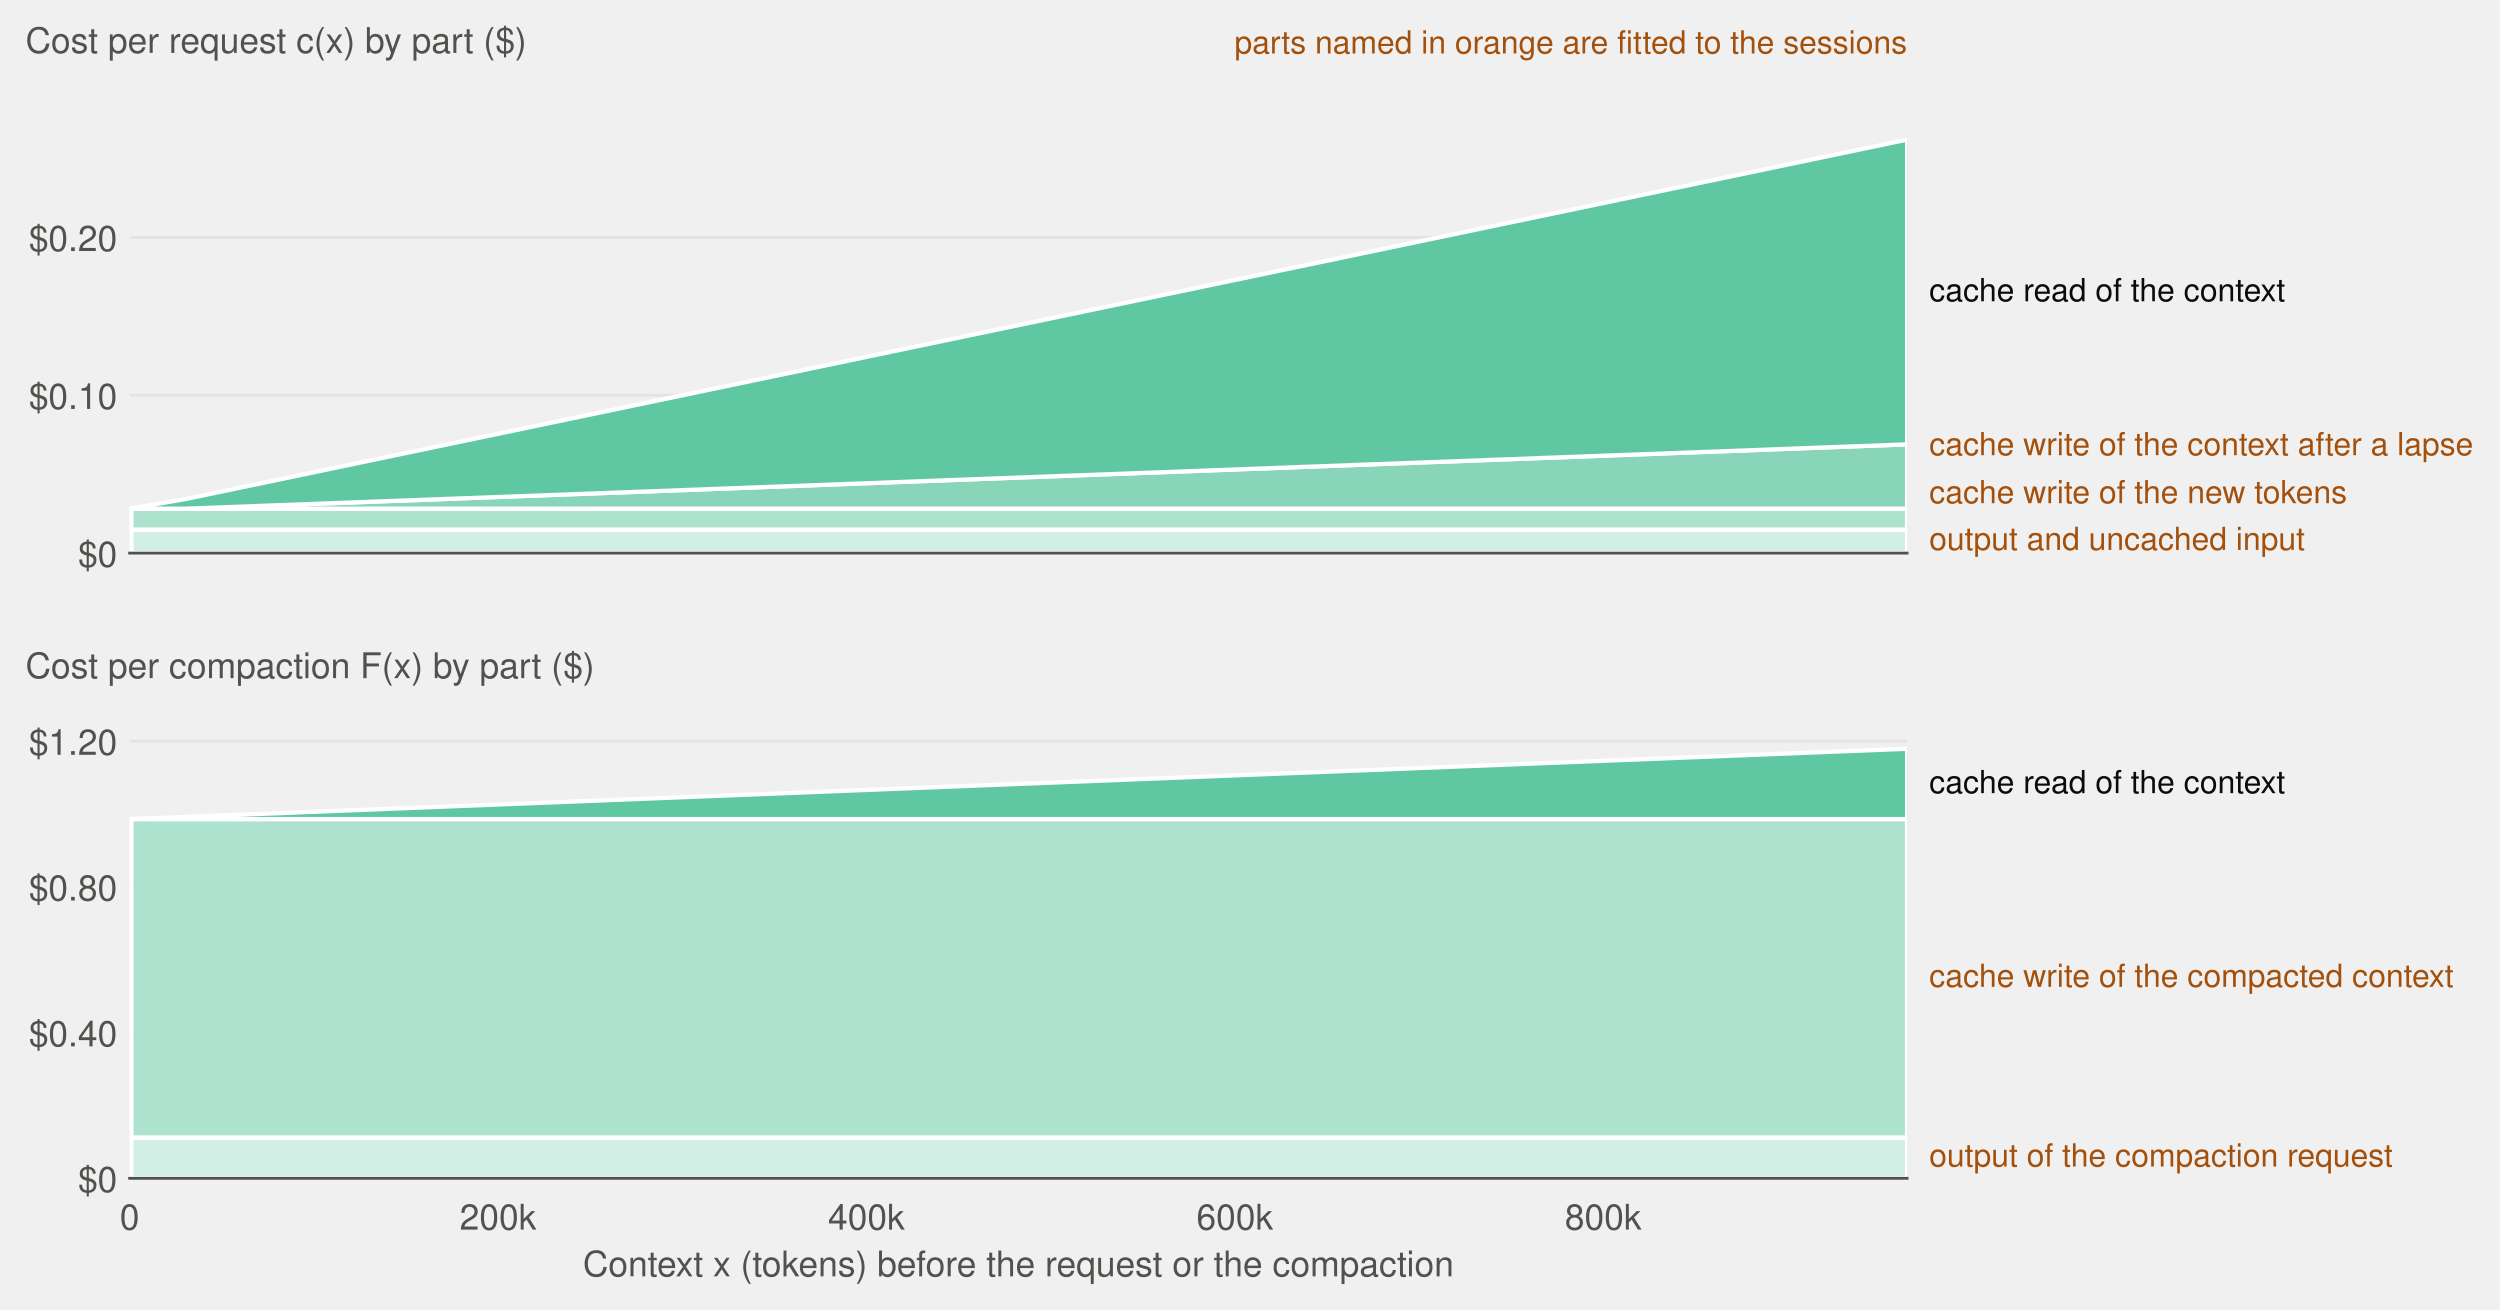
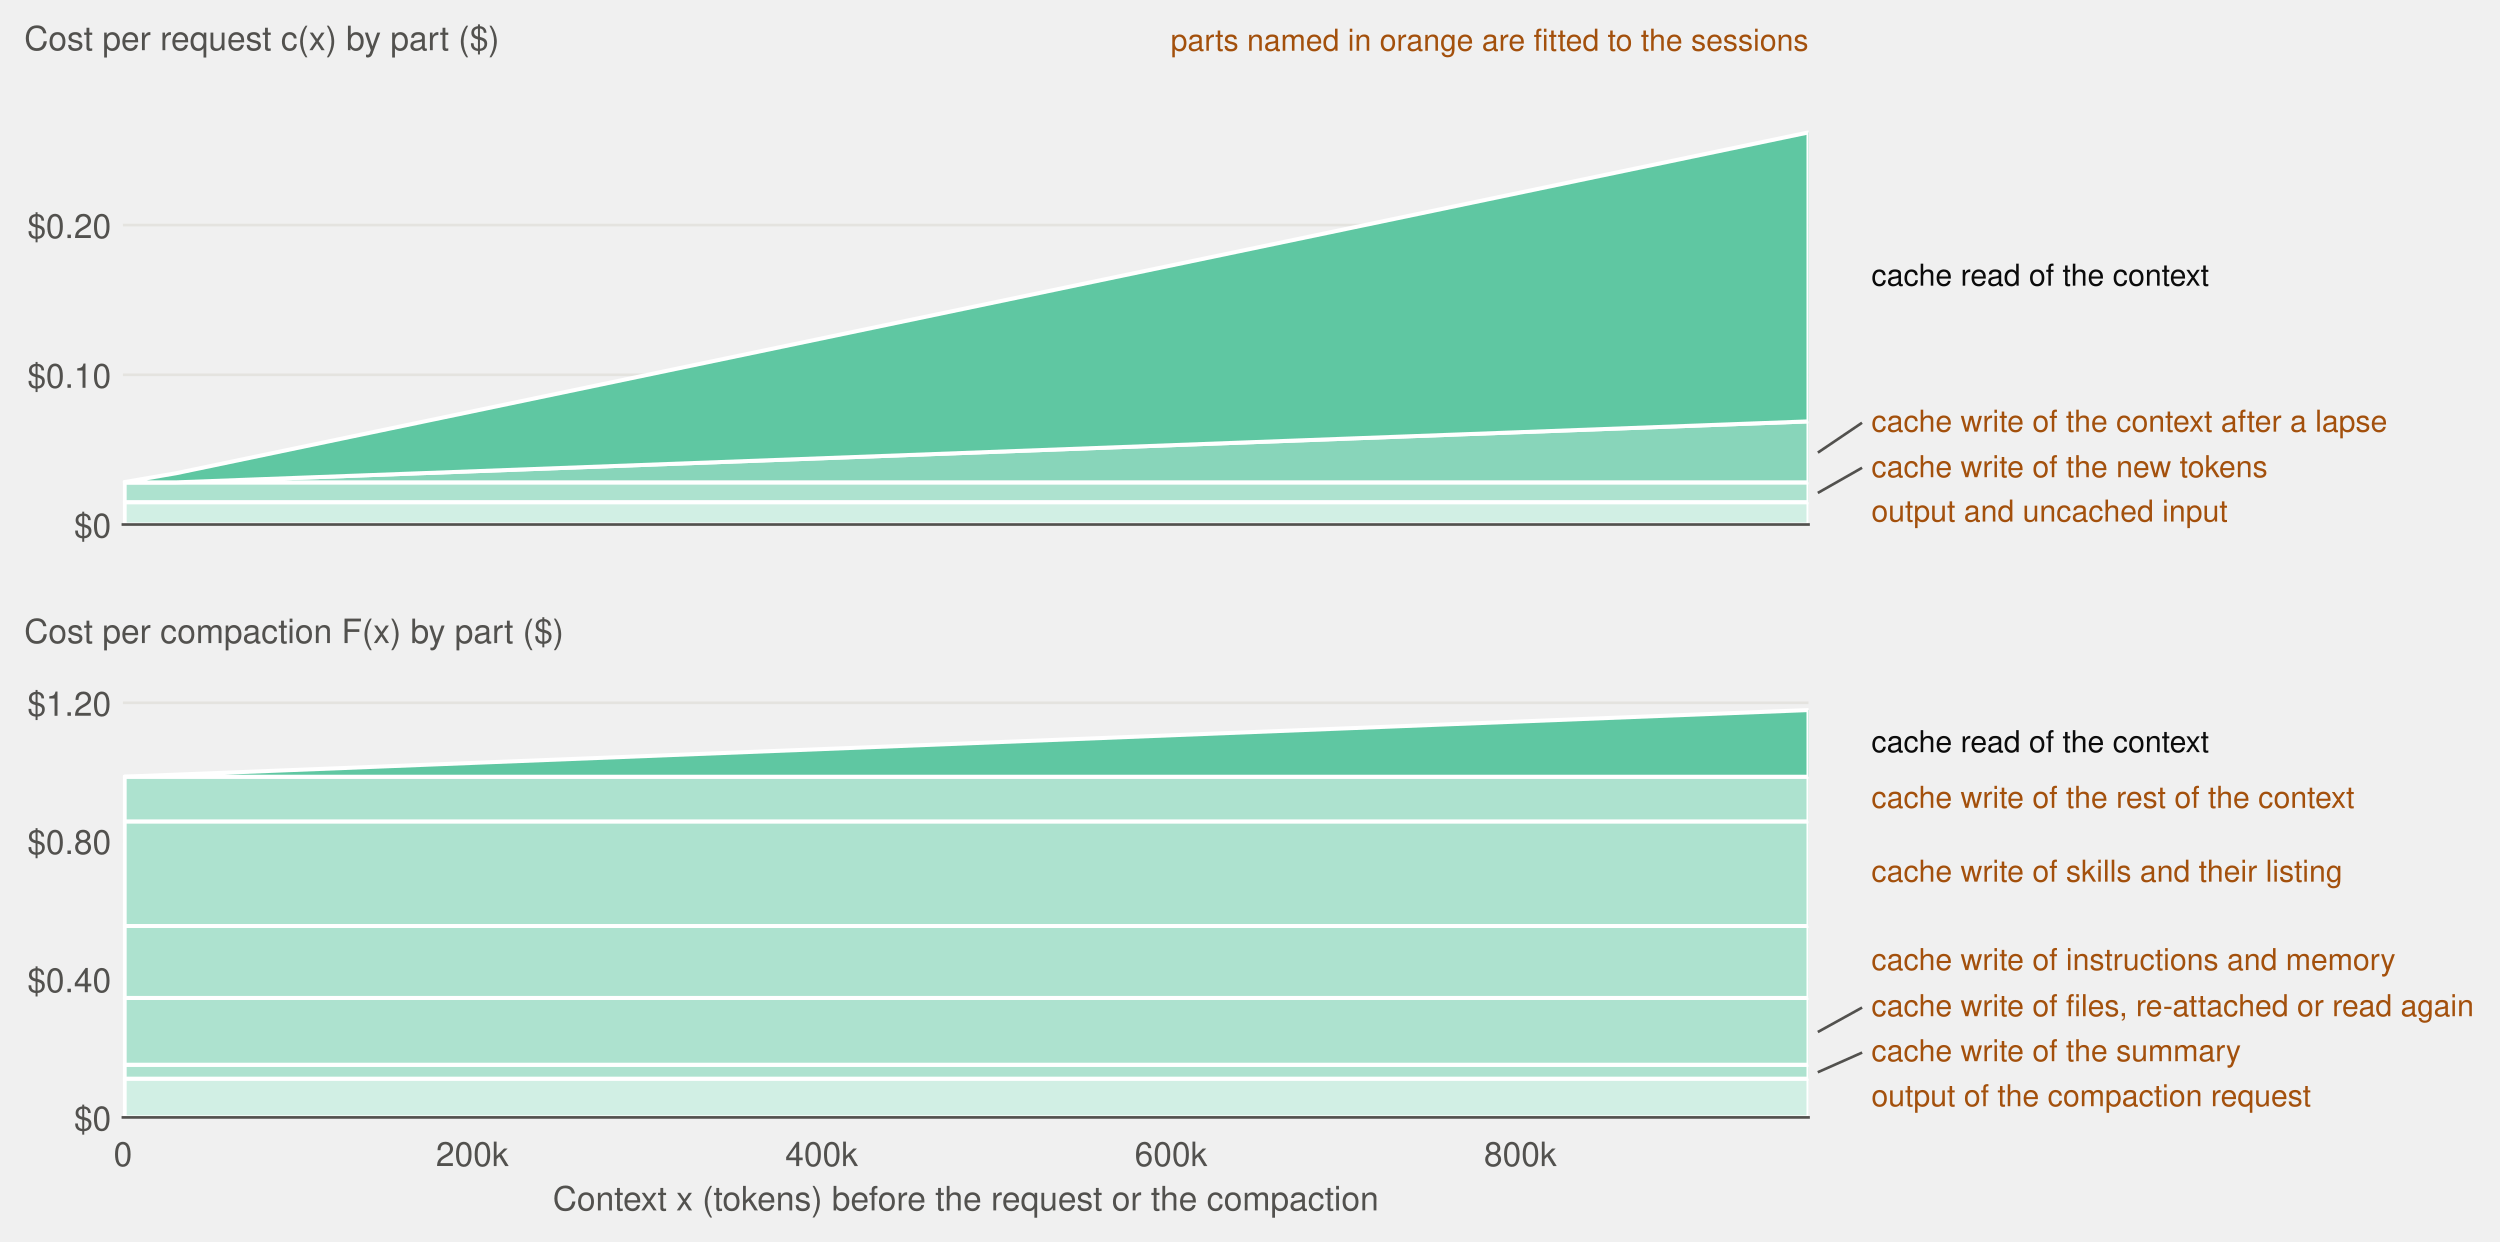
- <svg xmlns="http://www.w3.org/2000/svg" xmlns:xlink="http://www.w3.org/1999/xlink" width="706.339pt" height="369.899pt" viewBox="0 0 706.339 369.899" version="1.1">
+ <svg xmlns="http://www.w3.org/2000/svg" xmlns:xlink="http://www.w3.org/1999/xlink" width="744.838pt" height="369.899pt" viewBox="0 0 744.838 369.899" version="1.1">
  <defs>
    <style type="text/css">*{stroke-linejoin: round; stroke-linecap: butt}</style>
  </defs>
  <g id="figure_1">
    <g id="patch_1">
-       <path d="M 0 369.899  L 706.339 369.899  L 706.339 0  L 0 0  L 0 369.899  z " style="fill: none" />
+       <path d="M 0 369.899  L 744.838 369.899  L 744.838 0  L 0 0  L 0 369.899  z " style="fill: none" />
    </g>
    <g id="axes_1">
      <g id="patch_2">
        <path d="M 36.62 156.272  L 538.82 156.272  L 538.82 22.451  L 36.62 22.451  L 36.62 156.272  z " style="fill: none" />
      </g>
      <g id="matplotlib.axis_1">
        <g id="xtick_1">
          <g id="line2d_1" />
        </g>
        <g id="xtick_2">
          <g id="line2d_2" />
        </g>
        <g id="xtick_3">
          <g id="line2d_3" />
        </g>
        <g id="xtick_4">
          <g id="line2d_4" />
        </g>
        <g id="xtick_5">
          <g id="line2d_5" />
        </g>
      </g>
      <g id="matplotlib.axis_2">
        <g id="ytick_1">
          <g id="line2d_6">
            <path d="M 36.62 156.272  L 538.82 156.272  " clip-path="url(#p10c6d02764)" style="fill: none; stroke: #e4e3df; stroke-width: 0.8; stroke-linecap: square" />
          </g>
          <g id="line2d_7" />
          <g id="text_1">
            <text style="font-size: 10px; font-family: 'Helvetica', 'Arial', 'DejaVu Sans'; text-anchor: end; fill: #52514e" x="33.12" y="160.149" transform="rotate(-0 33.12 160.1493)">$0</text>
          </g>
        </g>
        <g id="ytick_2">
          <g id="line2d_8">
            <path d="M 36.62 111.665  L 538.82 111.665  " clip-path="url(#p10c6d02764)" style="fill: none; stroke: #e4e3df; stroke-width: 0.8; stroke-linecap: square" />
          </g>
          <g id="line2d_9" />
          <g id="text_2">
            <text style="font-size: 10px; font-family: 'Helvetica', 'Arial', 'DejaVu Sans'; text-anchor: end; fill: #52514e" x="33.12" y="115.542" transform="rotate(-0 33.12 115.5424)">$0.10</text>
          </g>
        </g>
        <g id="ytick_3">
          <g id="line2d_10">
            <path d="M 36.62 67.058  L 538.82 67.058  " clip-path="url(#p10c6d02764)" style="fill: none; stroke: #e4e3df; stroke-width: 0.8; stroke-linecap: square" />
          </g>
          <g id="line2d_11" />
          <g id="text_3">
            <text style="font-size: 10px; font-family: 'Helvetica', 'Arial', 'DejaVu Sans'; text-anchor: end; fill: #52514e" x="33.12" y="70.936" transform="rotate(-0 33.12 70.93551)">$0.20</text>
          </g>
        </g>
        <g id="text_4">
          <text style="font-size: 10px; font-family: 'Helvetica', 'Arial', 'DejaVu Sans'; text-anchor: start; fill: #52514e" x="7.2" y="14.955" transform="rotate(-0 7.2 14.95469)">Cost per request c(x) by part ($)</text>
        </g>
      </g>
      <g id="FillBetweenPolyCollection_1">
        <defs>
          <path id="m96a87c2c52" d="M 37.14 -220.285  L 37.14 -213.627  L 52.461 -213.627  L 110.762 -213.627  L 400.91 -213.627  L 538.82 -213.627  L 538.82 -220.285  L 538.82 -220.285  L 400.91 -220.285  L 110.762 -220.285  L 52.461 -220.285  L 37.14 -220.285  z " style="stroke: #ffffff; stroke-width: 1.2" />
        </defs>
        <g clip-path="url(#p10c6d02764)">
          <use xlink:href="#m96a87c2c52" x="0" y="369.899" style="fill: #d1efe4; stroke: #ffffff; stroke-width: 1.2" />
        </g>
      </g>
      <g id="FillBetweenPolyCollection_2">
        <defs>
          <path id="m3bf3bcc4f6" d="M 37.14 -226.188  L 37.14 -220.285  L 52.461 -220.285  L 110.762 -220.285  L 400.91 -220.285  L 538.82 -220.285  L 538.82 -226.188  L 538.82 -226.188  L 400.91 -226.188  L 110.762 -226.188  L 52.461 -226.188  L 37.14 -226.188  z " style="stroke: #ffffff; stroke-width: 1.2" />
        </defs>
        <g clip-path="url(#p10c6d02764)">
          <use xlink:href="#m3bf3bcc4f6" x="0" y="369.899" style="fill: #ade2cf; stroke: #ffffff; stroke-width: 1.2" />
        </g>
      </g>
      <g id="FillBetweenPolyCollection_3">
        <defs>
          <path id="m94e7cd037a" d="M 37.14 -226.188  L 37.14 -226.188  L 52.461 -226.188  L 110.762 -226.188  L 400.91 -226.188  L 538.82 -226.188  L 538.82 -244.357  L 538.82 -244.357  L 400.91 -239.205  L 110.762 -228.366  L 52.461 -226.188  L 37.14 -226.188  z " style="stroke: #ffffff; stroke-width: 1.2" />
        </defs>
        <g clip-path="url(#p10c6d02764)">
          <use xlink:href="#m94e7cd037a" x="0" y="369.899" style="fill: #88d5ba; stroke: #ffffff; stroke-width: 1.2" />
        </g>
      </g>
      <g id="FillBetweenPolyCollection_4">
        <defs>
          <path id="m22e5d4e081" d="M 37.14 -226.277  L 37.14 -226.188  L 52.461 -226.188  L 110.762 -228.366  L 400.91 -239.205  L 538.82 -244.357  L 538.82 -330.448  L 538.82 -330.448  L 400.91 -301.655  L 110.762 -241.076  L 52.461 -228.903  L 37.14 -226.277  z " style="stroke: #ffffff; stroke-width: 1.2" />
        </defs>
        <g clip-path="url(#p10c6d02764)">
          <use xlink:href="#m22e5d4e081" x="0" y="369.899" style="fill: #5fc7a2; stroke: #ffffff; stroke-width: 1.2" />
        </g>
      </g>
+       <g id="line2d_12">
+         <path d="M 541.942 146.663  L 554.432 139.561  " style="fill: none; stroke: #52514e; stroke-width: 0.8; stroke-linecap: square" />
+       </g>
+       <g id="line2d_13">
+         <path d="M 541.942 134.627  L 554.432 126.179  " style="fill: none; stroke: #52514e; stroke-width: 0.8; stroke-linecap: square" />
+       </g>
      <g id="patch_3">
        <path d="M 36.62 156.272  L 538.82 156.272  " style="fill: none; stroke: #52514e; stroke-width: 0.8; stroke-linejoin: miter; stroke-linecap: square" />
      </g>
      <g id="text_5">
-         <text style="font-size: 9px; font-family: 'Helvetica', 'Arial', 'DejaVu Sans'; text-anchor: start; fill: #a3500c" x="545.065" y="155.38" transform="rotate(-0 545.065 155.38)">output and uncached input</text>
+         <text style="font-size: 9px; font-family: 'Helvetica', 'Arial', 'DejaVu Sans'; text-anchor: start; fill: #a3500c" x="557.555" y="155.38" transform="rotate(-0 557.5549 155.38)">output and uncached input</text>
      </g>
      <g id="text_6">
-         <text style="font-size: 9px; font-family: 'Helvetica', 'Arial', 'DejaVu Sans'; text-anchor: start; fill: #a3500c" x="545.065" y="142.171" transform="rotate(-0 545.065 142.1713)">cache write of the new tokens</text>
+         <text style="font-size: 9px; font-family: 'Helvetica', 'Arial', 'DejaVu Sans'; text-anchor: start; fill: #a3500c" x="557.555" y="142.171" transform="rotate(-0 557.5549 142.1713)">cache write of the new tokens</text>
      </g>
      <g id="text_7">
-         <text style="font-size: 9px; font-family: 'Helvetica', 'Arial', 'DejaVu Sans'; text-anchor: start; fill: #a3500c" x="545.065" y="128.616" transform="rotate(-0 545.065 128.6159)">cache write of the context after a lapse</text>
+         <text style="font-size: 9px; font-family: 'Helvetica', 'Arial', 'DejaVu Sans'; text-anchor: start; fill: #a3500c" x="557.555" y="128.616" transform="rotate(-0 557.5549 128.6159)">cache write of the context after a lapse</text>
      </g>
      <g id="text_8">
-         <text style="font-size: 9px; font-family: 'Helvetica', 'Arial', 'DejaVu Sans'; text-anchor: start; fill: #0b0b0b" x="545.065" y="85.107" transform="rotate(-0 545.065 85.1067)">cache read of the context</text>
+         <text style="font-size: 9px; font-family: 'Helvetica', 'Arial', 'DejaVu Sans'; text-anchor: start; fill: #0b0b0b" x="557.555" y="85.107" transform="rotate(-0 557.5549 85.1067)">cache read of the context</text>
      </g>
      <g id="text_9">
        <text style="font-size: 9px; font-family: 'Helvetica', 'Arial', 'DejaVu Sans'; text-anchor: end; fill: #a3500c" x="538.82" y="15.107" transform="rotate(-0 538.82 15.10719)">parts named in orange are fitted to the sessions</text>
      </g>
    </g>
    <g id="axes_2">
      <g id="patch_4">
        <path d="M 36.62 332.915  L 538.82 332.915  L 538.82 199.095  L 36.62 199.095  L 36.62 332.915  z " style="fill: none" />
      </g>
      <g id="matplotlib.axis_3">
        <g id="xtick_6">
-           <g id="line2d_12" />
+           <g id="line2d_14" />
          <g id="text_10">
            <text style="font-size: 10px; font-family: 'Helvetica', 'Arial', 'DejaVu Sans'; text-anchor: middle; fill: #52514e" x="36.62" y="347.415" transform="rotate(-0 36.62 347.4153)">0</text>
          </g>
        </g>
        <g id="xtick_7">
-           <g id="line2d_13" />
+           <g id="line2d_15" />
          <g id="text_11">
            <text style="font-size: 10px; font-family: 'Helvetica', 'Arial', 'DejaVu Sans'; text-anchor: middle; fill: #52514e" x="140.703" y="347.415" transform="rotate(-0 140.7029 347.4153)">200k</text>
          </g>
        </g>
        <g id="xtick_8">
-           <g id="line2d_14" />
+           <g id="line2d_16" />
          <g id="text_12">
            <text style="font-size: 10px; font-family: 'Helvetica', 'Arial', 'DejaVu Sans'; text-anchor: middle; fill: #52514e" x="244.786" y="347.415" transform="rotate(-0 244.7858 347.4153)">400k</text>
          </g>
        </g>
        <g id="xtick_9">
-           <g id="line2d_15" />
+           <g id="line2d_17" />
          <g id="text_13">
            <text style="font-size: 10px; font-family: 'Helvetica', 'Arial', 'DejaVu Sans'; text-anchor: middle; fill: #52514e" x="348.869" y="347.415" transform="rotate(-0 348.8687 347.4153)">600k</text>
          </g>
        </g>
        <g id="xtick_10">
-           <g id="line2d_16" />
+           <g id="line2d_18" />
          <g id="text_14">
            <text style="font-size: 10px; font-family: 'Helvetica', 'Arial', 'DejaVu Sans'; text-anchor: middle; fill: #52514e" x="452.952" y="347.415" transform="rotate(-0 452.9516 347.4153)">800k</text>
          </g>
        </g>
        <g id="text_15">
          <text style="font-size: 10px; font-family: 'Helvetica', 'Arial', 'DejaVu Sans'; text-anchor: middle; fill: #52514e" x="287.72" y="360.614" transform="rotate(-0 287.72 360.6145)">Context x (tokens) before the request or the compaction</text>
        </g>
      </g>
      <g id="matplotlib.axis_4">
        <g id="ytick_4">
-           <g id="line2d_17">
+           <g id="line2d_19">
            <path d="M 36.62 332.915  L 538.82 332.915  " clip-path="url(#p2a4c4a9af1)" style="fill: none; stroke: #e4e3df; stroke-width: 0.8; stroke-linecap: square" />
          </g>
-           <g id="line2d_18" />
+           <g id="line2d_20" />
          <g id="text_16">
            <text style="font-size: 10px; font-family: 'Helvetica', 'Arial', 'DejaVu Sans'; text-anchor: end; fill: #52514e" x="33.12" y="336.793" transform="rotate(-0 33.12 336.7926)">$0</text>
          </g>
        </g>
        <g id="ytick_5">
-           <g id="line2d_19">
+           <g id="line2d_21">
            <path d="M 36.62 291.74  L 538.82 291.74  " clip-path="url(#p2a4c4a9af1)" style="fill: none; stroke: #e4e3df; stroke-width: 0.8; stroke-linecap: square" />
          </g>
-           <g id="line2d_20" />
+           <g id="line2d_22" />
          <g id="text_17">
            <text style="font-size: 10px; font-family: 'Helvetica', 'Arial', 'DejaVu Sans'; text-anchor: end; fill: #52514e" x="33.12" y="295.617" transform="rotate(-0 33.12 295.617)">$0.40</text>
          </g>
        </g>
        <g id="ytick_6">
-           <g id="line2d_21">
+           <g id="line2d_23">
            <path d="M 36.62 250.564  L 538.82 250.564  " clip-path="url(#p2a4c4a9af1)" style="fill: none; stroke: #e4e3df; stroke-width: 0.8; stroke-linecap: square" />
          </g>
-           <g id="line2d_22" />
+           <g id="line2d_24" />
          <g id="text_18">
            <text style="font-size: 10px; font-family: 'Helvetica', 'Arial', 'DejaVu Sans'; text-anchor: end; fill: #52514e" x="33.12" y="254.441" transform="rotate(-0 33.12 254.4414)">$0.80</text>
          </g>
        </g>
        <g id="ytick_7">
-           <g id="line2d_23">
+           <g id="line2d_25">
            <path d="M 36.62 209.388  L 538.82 209.388  " clip-path="url(#p2a4c4a9af1)" style="fill: none; stroke: #e4e3df; stroke-width: 0.8; stroke-linecap: square" />
          </g>
-           <g id="line2d_24" />
+           <g id="line2d_26" />
          <g id="text_19">
            <text style="font-size: 10px; font-family: 'Helvetica', 'Arial', 'DejaVu Sans'; text-anchor: end; fill: #52514e" x="33.12" y="213.266" transform="rotate(-0 33.12 213.2658)">$1.20</text>
          </g>
        </g>
        <g id="text_20">
          <text style="font-size: 10px; font-family: 'Helvetica', 'Arial', 'DejaVu Sans'; text-anchor: start; fill: #52514e" x="7.2" y="191.598" transform="rotate(-0 7.2 191.598)">Cost per compaction F(x) by part ($)</text>
        </g>
      </g>
      <g id="FillBetweenPolyCollection_5">
        <defs>
          <path id="m78b303bed7" d="M 37.14 -48.529  L 37.14 -36.984  L 52.461 -36.984  L 110.762 -36.984  L 400.91 -36.984  L 538.82 -36.984  L 538.82 -48.529  L 538.82 -48.529  L 400.91 -48.529  L 110.762 -48.529  L 52.461 -48.529  L 37.14 -48.529  z " style="stroke: #ffffff; stroke-width: 1.2" />
        </defs>
        <g clip-path="url(#p2a4c4a9af1)">
          <use xlink:href="#m78b303bed7" x="0" y="369.899" style="fill: #d1efe4; stroke: #ffffff; stroke-width: 1.2" />
        </g>
      </g>
      <g id="FillBetweenPolyCollection_6">
        <defs>
-           <path id="mf47b70444d" d="M 37.14 -138.479  L 37.14 -48.529  L 52.461 -48.529  L 110.762 -48.529  L 400.91 -48.529  L 538.82 -48.529  L 538.82 -138.479  L 538.82 -138.479  L 400.91 -138.479  L 110.762 -138.479  L 52.461 -138.479  L 37.14 -138.479  z " style="stroke: #ffffff; stroke-width: 1.2" />
-         </defs>
-         <g clip-path="url(#p2a4c4a9af1)">
-           <use xlink:href="#mf47b70444d" x="0" y="369.899" style="fill: #ade2cf; stroke: #ffffff; stroke-width: 1.2" />
+           <path id="m6f7d4b2ac0" d="M 37.14 -52.663  L 37.14 -48.529  L 52.461 -48.529  L 110.762 -48.529  L 400.91 -48.529  L 538.82 -48.529  L 538.82 -52.663  L 538.82 -52.663  L 400.91 -52.663  L 110.762 -52.663  L 52.461 -52.663  L 37.14 -52.663  z " style="stroke: #ffffff; stroke-width: 1.2" />
+         </defs>
+         <g clip-path="url(#p2a4c4a9af1)">
+           <use xlink:href="#m6f7d4b2ac0" x="0" y="369.899" style="fill: #ade2cf; stroke: #ffffff; stroke-width: 1.2" />
        </g>
      </g>
      <g id="FillBetweenPolyCollection_7">
        <defs>
+           <path id="m59a4a13a00" d="M 37.14 -72.578  L 37.14 -52.663  L 52.461 -52.663  L 110.762 -52.663  L 400.91 -52.663  L 538.82 -52.663  L 538.82 -72.578  L 538.82 -72.578  L 400.91 -72.578  L 110.762 -72.578  L 52.461 -72.578  L 37.14 -72.578  z " style="stroke: #ffffff; stroke-width: 1.2" />
+         </defs>
+         <g clip-path="url(#p2a4c4a9af1)">
+           <use xlink:href="#m59a4a13a00" x="0" y="369.899" style="fill: #ade2cf; stroke: #ffffff; stroke-width: 1.2" />
+         </g>
+       </g>
+       <g id="FillBetweenPolyCollection_8">
+         <defs>
+           <path id="m28cb9431eb" d="M 37.14 -94.007  L 37.14 -72.578  L 52.461 -72.578  L 110.762 -72.578  L 400.91 -72.578  L 538.82 -72.578  L 538.82 -94.007  L 538.82 -94.007  L 400.91 -94.007  L 110.762 -94.007  L 52.461 -94.007  L 37.14 -94.007  z " style="stroke: #ffffff; stroke-width: 1.2" />
+         </defs>
+         <g clip-path="url(#p2a4c4a9af1)">
+           <use xlink:href="#m28cb9431eb" x="0" y="369.899" style="fill: #ade2cf; stroke: #ffffff; stroke-width: 1.2" />
+         </g>
+       </g>
+       <g id="FillBetweenPolyCollection_9">
+         <defs>
+           <path id="m21b2771376" d="M 37.14 -125.172  L 37.14 -94.007  L 52.461 -94.007  L 110.762 -94.007  L 400.91 -94.007  L 538.82 -94.007  L 538.82 -125.172  L 538.82 -125.172  L 400.91 -125.172  L 110.762 -125.172  L 52.461 -125.172  L 37.14 -125.172  z " style="stroke: #ffffff; stroke-width: 1.2" />
+         </defs>
+         <g clip-path="url(#p2a4c4a9af1)">
+           <use xlink:href="#m21b2771376" x="0" y="369.899" style="fill: #ade2cf; stroke: #ffffff; stroke-width: 1.2" />
+         </g>
+       </g>
+       <g id="FillBetweenPolyCollection_10">
+         <defs>
+           <path id="mff1c83a205" d="M 37.14 -138.479  L 37.14 -125.172  L 52.461 -125.172  L 110.762 -125.172  L 400.91 -125.172  L 538.82 -125.172  L 538.82 -138.479  L 538.82 -138.479  L 400.91 -138.479  L 110.762 -138.479  L 52.461 -138.479  L 37.14 -138.479  z " style="stroke: #ffffff; stroke-width: 1.2" />
+         </defs>
+         <g clip-path="url(#p2a4c4a9af1)">
+           <use xlink:href="#mff1c83a205" x="0" y="369.899" style="fill: #ade2cf; stroke: #ffffff; stroke-width: 1.2" />
+         </g>
+       </g>
+       <g id="FillBetweenPolyCollection_11">
+         <defs>
          <path id="m18aa744fc0" d="M 37.14 -138.499  L 37.14 -138.479  L 52.461 -138.479  L 110.762 -138.479  L 400.91 -138.479  L 538.82 -138.479  L 538.82 -158.346  L 538.82 -158.346  L 400.91 -152.89  L 110.762 -141.412  L 52.461 -139.106  L 37.14 -138.499  z " style="stroke: #ffffff; stroke-width: 1.2" />
        </defs>
        <g clip-path="url(#p2a4c4a9af1)">
          <use xlink:href="#m18aa744fc0" x="0" y="369.899" style="fill: #5fc7a2; stroke: #ffffff; stroke-width: 1.2" />
        </g>
+       </g>
+       <g id="line2d_27">
+         <path d="M 541.942 319.303  L 554.432 313.761  " style="fill: none; stroke: #52514e; stroke-width: 0.8; stroke-linecap: square" />
+       </g>
+       <g id="line2d_28">
+         <path d="M 541.942 307.279  L 554.432 300.379  " style="fill: none; stroke: #52514e; stroke-width: 0.8; stroke-linecap: square" />
      </g>
      <g id="patch_5">
        <path d="M 36.62 332.915  L 538.82 332.915  " style="fill: none; stroke: #52514e; stroke-width: 0.8; stroke-linejoin: miter; stroke-linecap: square" />
      </g>
      <g id="text_21">
-         <text style="font-size: 9px; font-family: 'Helvetica', 'Arial', 'DejaVu Sans'; text-anchor: start; fill: #a3500c" x="545.065" y="329.58" transform="rotate(-0 545.065 329.5798)">output of the compaction request</text>
+         <text style="font-size: 9px; font-family: 'Helvetica', 'Arial', 'DejaVu Sans'; text-anchor: start; fill: #a3500c" x="557.555" y="329.58" transform="rotate(-0 557.5549 329.5798)">output of the compaction request</text>
      </g>
      <g id="text_22">
-         <text style="font-size: 9px; font-family: 'Helvetica', 'Arial', 'DejaVu Sans'; text-anchor: start; fill: #a3500c" x="545.065" y="278.832" transform="rotate(-0 545.065 278.8321)">cache write of the compacted context</text>
+         <text style="font-size: 9px; font-family: 'Helvetica', 'Arial', 'DejaVu Sans'; text-anchor: start; fill: #a3500c" x="557.555" y="316.171" transform="rotate(-0 557.5549 316.171)">cache write of the summary</text>
      </g>
      <g id="text_23">
-         <text style="font-size: 9px; font-family: 'Helvetica', 'Arial', 'DejaVu Sans'; text-anchor: start; fill: #0b0b0b" x="545.065" y="224.097" transform="rotate(-0 545.065 224.0967)">cache read of the context</text>
+         <text style="font-size: 9px; font-family: 'Helvetica', 'Arial', 'DejaVu Sans'; text-anchor: start; fill: #a3500c" x="557.555" y="302.758" transform="rotate(-0 557.5549 302.758)">cache write of files, re-attached or read again</text>
+       </g>
+       <g id="text_24">
+         <text style="font-size: 9px; font-family: 'Helvetica', 'Arial', 'DejaVu Sans'; text-anchor: start; fill: #a3500c" x="557.555" y="289.017" transform="rotate(-0 557.5549 289.0166)">cache write of instructions and memory</text>
+       </g>
+       <g id="text_25">
+         <text style="font-size: 9px; font-family: 'Helvetica', 'Arial', 'DejaVu Sans'; text-anchor: start; fill: #a3500c" x="557.555" y="262.689" transform="rotate(-0 557.5549 262.6886)">cache write of skills and their listing</text>
+       </g>
+       <g id="text_26">
+         <text style="font-size: 9px; font-family: 'Helvetica', 'Arial', 'DejaVu Sans'; text-anchor: start; fill: #a3500c" x="557.555" y="240.684" transform="rotate(-0 557.5549 240.6837)">cache write of the rest of the context</text>
+       </g>
+       <g id="text_27">
+         <text style="font-size: 9px; font-family: 'Helvetica', 'Arial', 'DejaVu Sans'; text-anchor: start; fill: #0b0b0b" x="557.555" y="224.097" transform="rotate(-0 557.5549 224.0967)">cache read of the context</text>
      </g>
    </g>
  </g>
  <defs>
    <clipPath id="p10c6d02764">
      <rect x="36.62" y="22.451" width="502.2" height="133.821" />
    </clipPath>
    <clipPath id="p2a4c4a9af1">
      <rect x="36.62" y="199.095" width="502.2" height="133.821" />
    </clipPath>
  </defs>
</svg>
